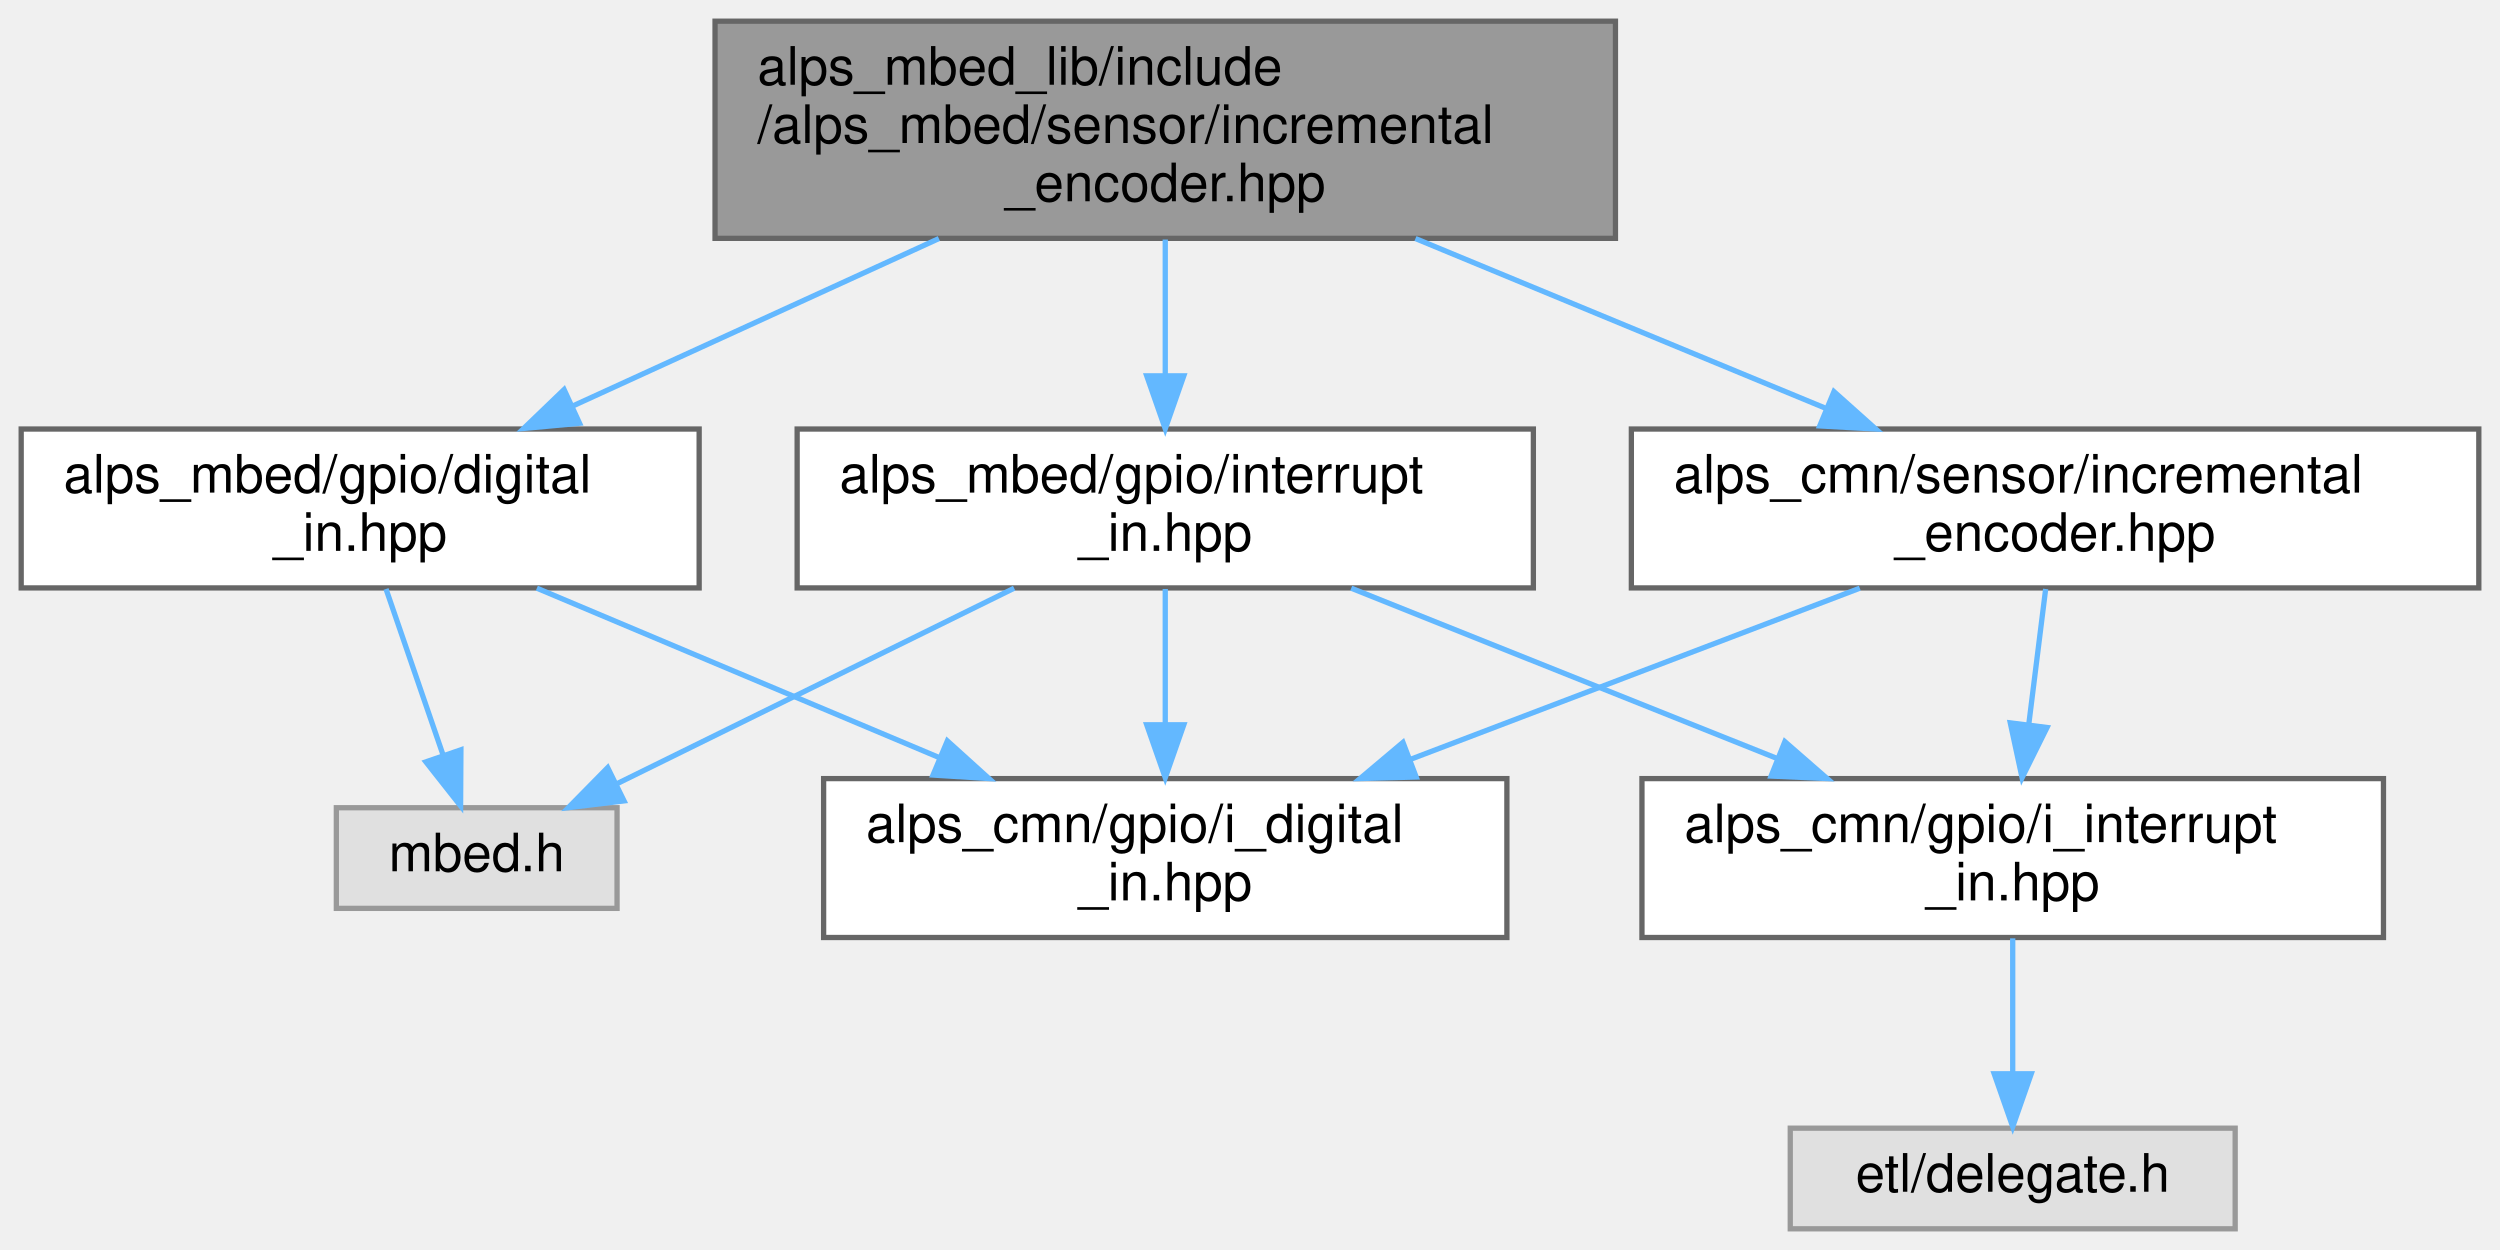
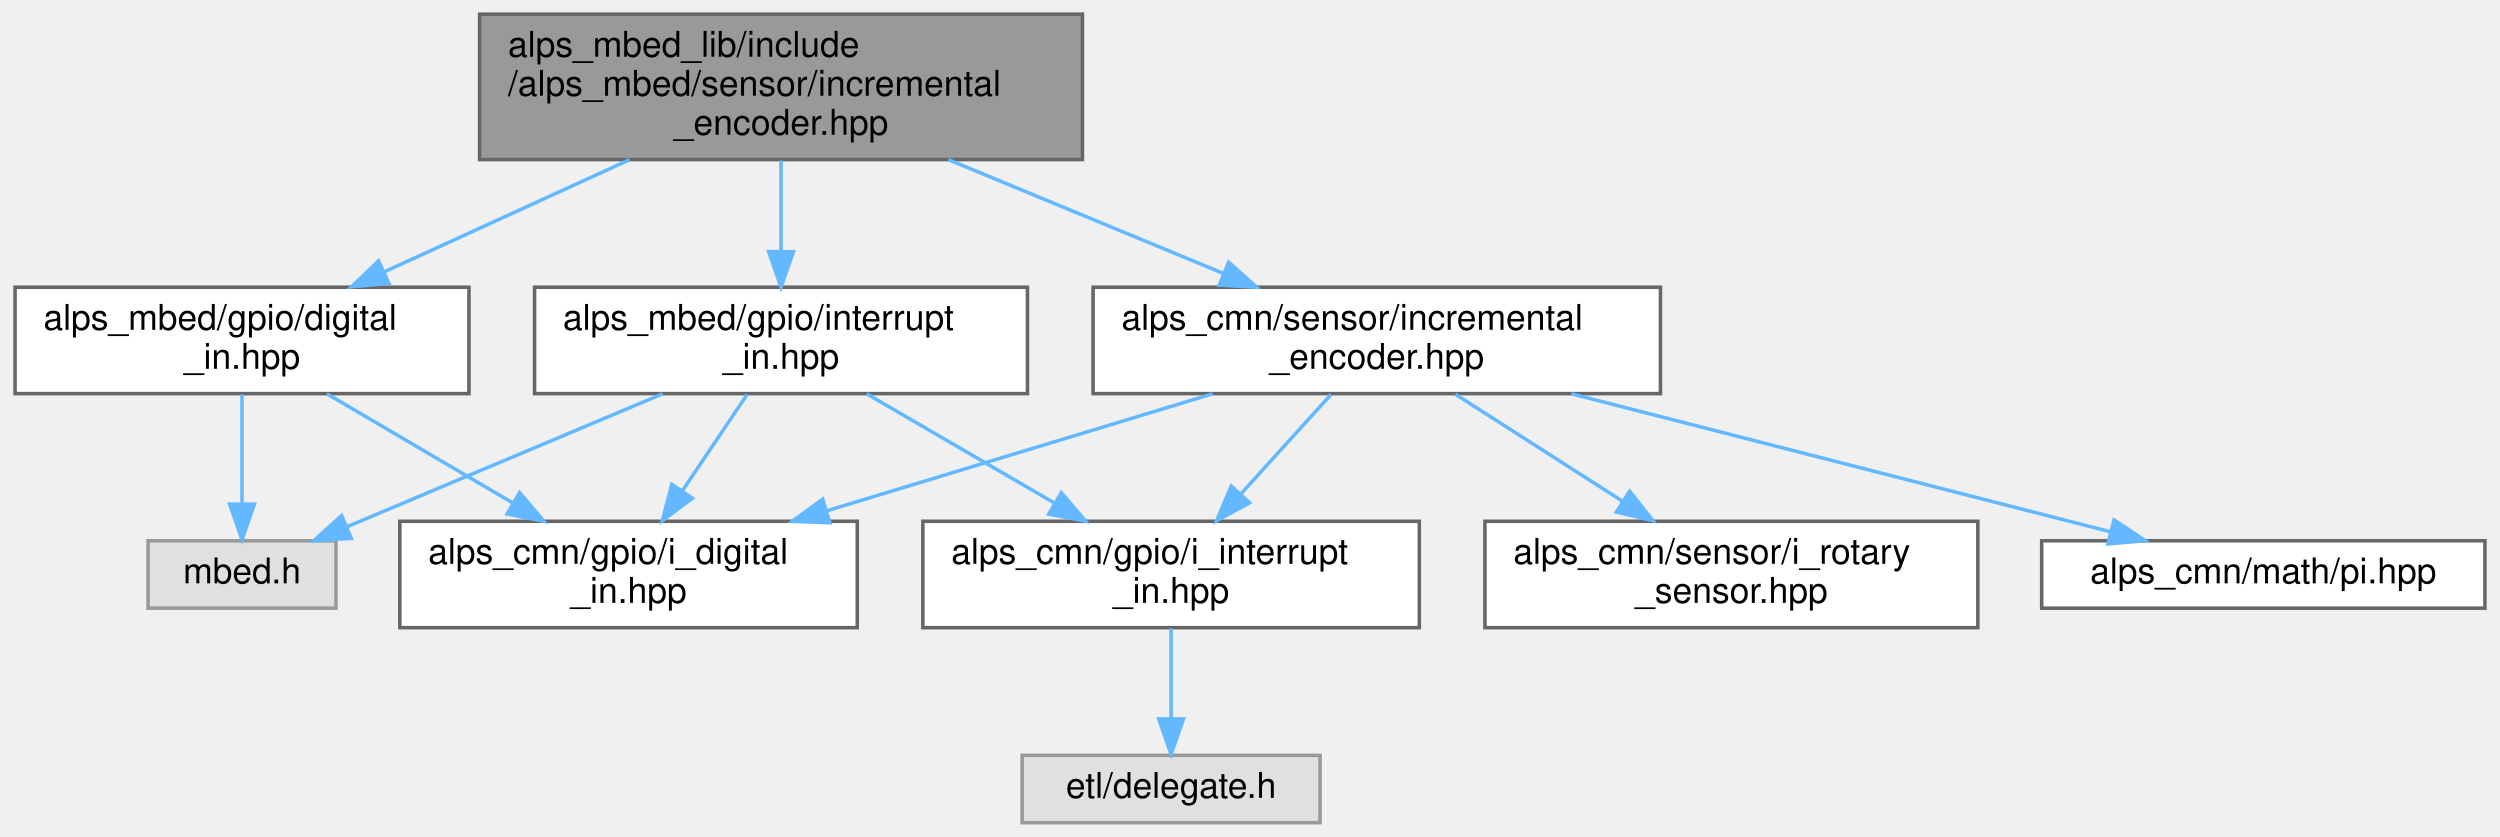
- <svg xmlns="http://www.w3.org/2000/svg" xmlns:xlink="http://www.w3.org/1999/xlink" width="472pt" height="236pt" viewBox="0.00 0.00 472.00 236.00">
+ <svg xmlns="http://www.w3.org/2000/svg" xmlns:xlink="http://www.w3.org/1999/xlink" width="705pt" height="236pt" viewBox="0.00 0.00 704.50 236.00">
  <g id="graph0" class="graph" transform="scale(1 1) rotate(0) translate(4 232)">
    <g id="node1" class="node">
      <g id="a_node1">
        <a xlink:title=" ">
          <polygon fill="#999999" stroke="#666666" points="301,-228 131,-228 131,-187 301,-187 301,-228" />
          <text text-anchor="start" x="139" y="-216" font-family="Helvetica,sans-Serif" font-size="10.00">alps_mbed_lib/include</text>
          <text text-anchor="start" x="139" y="-205" font-family="Helvetica,sans-Serif" font-size="10.00">/alps_mbed/sensor/incremental</text>
          <text text-anchor="middle" x="216" y="-194" font-family="Helvetica,sans-Serif" font-size="10.00">_encoder.hpp</text>
        </a>
      </g>
    </g>
    <g id="node2" class="node">
      <g id="a_node2">
        <a xlink:href="alps__common__lib_2include_2alps__cmn_2sensor_2incremental__encoder_8hpp.html" target="_top" xlink:title=" ">
          <polygon fill="white" stroke="#666666" points="464,-151 304,-151 304,-121 464,-121 464,-151" />
          <text text-anchor="start" x="312" y="-139" font-family="Helvetica,sans-Serif" font-size="10.00">alps_cmn/sensor/incremental</text>
          <text text-anchor="middle" x="384" y="-128" font-family="Helvetica,sans-Serif" font-size="10.00">_encoder.hpp</text>
        </a>
      </g>
    </g>
    <g id="edge1" class="edge">
      <path fill="none" stroke="#63b8ff" d="M263.24,-186.96C287.55,-176.9 316.98,-164.73 340.7,-154.91" />
      <polygon fill="#63b8ff" stroke="#63b8ff" points="342.25,-158.06 350.15,-151 339.57,-151.59 342.25,-158.06" />
    </g>
-     <g id="node6" class="node">
-       <g id="a_node6">
+     <g id="node8" class="node">
+       <g id="a_node8">
        <a xlink:href="digital__in_8hpp.html" target="_top" xlink:title=" ">
          <polygon fill="white" stroke="#666666" points="128,-151 0,-151 0,-121 128,-121 128,-151" />
          <text text-anchor="start" x="8" y="-139" font-family="Helvetica,sans-Serif" font-size="10.00">alps_mbed/gpio/digital</text>
          <text text-anchor="middle" x="64" y="-128" font-family="Helvetica,sans-Serif" font-size="10.00">_in.hpp</text>
        </a>
      </g>
    </g>
-     <g id="edge5" class="edge">
+     <g id="edge7" class="edge">
      <path fill="none" stroke="#63b8ff" d="M173.26,-186.96C151.53,-177.02 125.29,-165.03 103.98,-155.28" />
      <polygon fill="#63b8ff" stroke="#63b8ff" points="105.42,-152.09 94.87,-151.11 102.5,-158.45 105.42,-152.09" />
    </g>
-     <g id="node8" class="node">
-       <g id="a_node8">
+     <g id="node10" class="node">
+       <g id="a_node10">
        <a xlink:href="interrupt__in_8hpp.html" target="_top" xlink:title=" ">
          <polygon fill="white" stroke="#666666" points="285.5,-151 146.5,-151 146.5,-121 285.5,-121 285.5,-151" />
          <text text-anchor="start" x="154.5" y="-139" font-family="Helvetica,sans-Serif" font-size="10.00">alps_mbed/gpio/interrupt</text>
          <text text-anchor="middle" x="216" y="-128" font-family="Helvetica,sans-Serif" font-size="10.00">_in.hpp</text>
        </a>
      </g>
    </g>
-     <g id="edge8" class="edge">
+     <g id="edge10" class="edge">
      <path fill="none" stroke="#63b8ff" d="M216,-186.77C216,-178.85 216,-169.63 216,-161.3" />
      <polygon fill="#63b8ff" stroke="#63b8ff" points="219.5,-161.04 216,-151.04 212.5,-161.04 219.5,-161.04" />
    </g>
    <g id="node3" class="node">
      <g id="a_node3">
        <a xlink:href="i__digital__in_8hpp.html" target="_top" xlink:title=" ">
-           <polygon fill="white" stroke="#666666" points="280.5,-85 151.5,-85 151.5,-55 280.5,-55 280.5,-85" />
-           <text text-anchor="start" x="159.5" y="-73" font-family="Helvetica,sans-Serif" font-size="10.00">alps_cmn/gpio/i_digital</text>
-           <text text-anchor="middle" x="216" y="-62" font-family="Helvetica,sans-Serif" font-size="10.00">_in.hpp</text>
+           <polygon fill="white" stroke="#666666" points="237.5,-85 108.5,-85 108.5,-55 237.5,-55 237.5,-85" />
+           <text text-anchor="start" x="116.5" y="-73" font-family="Helvetica,sans-Serif" font-size="10.00">alps_cmn/gpio/i_digital</text>
+           <text text-anchor="middle" x="173" y="-62" font-family="Helvetica,sans-Serif" font-size="10.00">_in.hpp</text>
        </a>
      </g>
    </g>
    <g id="edge2" class="edge">
-       <path fill="none" stroke="#63b8ff" d="M347.13,-120.95C322.18,-111.45 289.04,-98.82 262.31,-88.64" />
-       <polygon fill="#63b8ff" stroke="#63b8ff" points="263.37,-85.3 252.78,-85.01 260.88,-91.84 263.37,-85.3" />
+       <path fill="none" stroke="#63b8ff" d="M337.7,-120.95C305.68,-111.24 262.9,-98.27 228.97,-87.98" />
+       <polygon fill="#63b8ff" stroke="#63b8ff" points="229.78,-84.57 219.2,-85.01 227.75,-91.26 229.78,-84.57" />
    </g>
    <g id="node4" class="node">
      <g id="a_node4">
        <a xlink:href="i__interrupt__in_8hpp.html" target="_top" xlink:title=" ">
-           <polygon fill="white" stroke="#666666" points="446,-85 306,-85 306,-55 446,-55 446,-85" />
-           <text text-anchor="start" x="314" y="-73" font-family="Helvetica,sans-Serif" font-size="10.00">alps_cmn/gpio/i_interrupt</text>
-           <text text-anchor="middle" x="376" y="-62" font-family="Helvetica,sans-Serif" font-size="10.00">_in.hpp</text>
+           <polygon fill="white" stroke="#666666" points="396,-85 256,-85 256,-55 396,-55 396,-85" />
+           <text text-anchor="start" x="264" y="-73" font-family="Helvetica,sans-Serif" font-size="10.00">alps_cmn/gpio/i_interrupt</text>
+           <text text-anchor="middle" x="326" y="-62" font-family="Helvetica,sans-Serif" font-size="10.00">_in.hpp</text>
        </a>
      </g>
    </g>
    <g id="edge3" class="edge">
-       <path fill="none" stroke="#63b8ff" d="M382.22,-120.8C381.28,-113.26 380.1,-103.78 379.02,-95.13" />
-       <polygon fill="#63b8ff" stroke="#63b8ff" points="382.48,-94.65 377.77,-85.16 375.54,-95.52 382.48,-94.65" />
+       <path fill="none" stroke="#63b8ff" d="M371.13,-120.8C363.62,-112.51 353.99,-101.89 345.56,-92.59" />
+       <polygon fill="#63b8ff" stroke="#63b8ff" points="348.14,-90.22 338.84,-85.16 342.96,-94.92 348.14,-90.22" />
+     </g>
+     <g id="node6" class="node">
+       <g id="a_node6">
+         <a xlink:href="pi_8hpp.html" target="_top" xlink:title=" ">
+           <polygon fill="white" stroke="#666666" points="696.5,-79.5 571.5,-79.5 571.5,-60.5 696.5,-60.5 696.5,-79.5" />
+           <text text-anchor="middle" x="634" y="-67.5" font-family="Helvetica,sans-Serif" font-size="10.00">alps_cmn/math/pi.hpp</text>
+         </a>
+       </g>
+     </g>
+     <g id="edge5" class="edge">
+       <path fill="none" stroke="#63b8ff" d="M438.86,-120.95C484.54,-109.26 548.69,-92.84 590.79,-82.06" />
+       <polygon fill="#63b8ff" stroke="#63b8ff" points="591.91,-85.39 600.73,-79.52 590.17,-78.61 591.91,-85.39" />
+     </g>
+     <g id="node7" class="node">
+       <g id="a_node7">
+         <a xlink:href="i__rotary__sensor_8hpp.html" target="_top" xlink:title=" ">
+           <polygon fill="white" stroke="#666666" points="553.5,-85 414.5,-85 414.5,-55 553.5,-55 553.5,-85" />
+           <text text-anchor="start" x="422.5" y="-73" font-family="Helvetica,sans-Serif" font-size="10.00">alps_cmn/sensor/i_rotary</text>
+           <text text-anchor="middle" x="484" y="-62" font-family="Helvetica,sans-Serif" font-size="10.00">_sensor.hpp</text>
+         </a>
+       </g>
+     </g>
+     <g id="edge6" class="edge">
+       <path fill="none" stroke="#63b8ff" d="M406.19,-120.8C420.05,-111.93 438.07,-100.39 453.29,-90.66" />
+       <polygon fill="#63b8ff" stroke="#63b8ff" points="455.33,-93.5 461.87,-85.16 451.56,-87.61 455.33,-93.5" />
    </g>
    <g id="node5" class="node">
      <g id="a_node5">
        <a xlink:title=" ">
-           <polygon fill="#e0e0e0" stroke="#999999" points="418,-19 334,-19 334,0 418,0 418,-19" />
-           <text text-anchor="middle" x="376" y="-7" font-family="Helvetica,sans-Serif" font-size="10.00">etl/delegate.h</text>
+           <polygon fill="#e0e0e0" stroke="#999999" points="368,-19 284,-19 284,0 368,0 368,-19" />
+           <text text-anchor="middle" x="326" y="-7" font-family="Helvetica,sans-Serif" font-size="10.00">etl/delegate.h</text>
        </a>
      </g>
    </g>
    <g id="edge4" class="edge">
-       <path fill="none" stroke="#63b8ff" d="M376,-54.84C376,-47.21 376,-37.7 376,-29.45" />
-       <polygon fill="#63b8ff" stroke="#63b8ff" points="379.5,-29.27 376,-19.27 372.5,-29.27 379.5,-29.27" />
+       <path fill="none" stroke="#63b8ff" d="M326,-54.84C326,-47.21 326,-37.7 326,-29.45" />
+       <polygon fill="#63b8ff" stroke="#63b8ff" points="329.5,-29.27 326,-19.27 322.5,-29.27 329.5,-29.27" />
    </g>
-     <g id="edge7" class="edge">
-       <path fill="none" stroke="#63b8ff" d="M97.36,-120.95C119.73,-111.53 149.39,-99.04 173.46,-88.91" />
-       <polygon fill="#63b8ff" stroke="#63b8ff" points="174.86,-92.12 182.72,-85.01 172.15,-85.67 174.86,-92.12" />
+     <g id="edge9" class="edge">
+       <path fill="none" stroke="#63b8ff" d="M87.92,-120.95C103.25,-111.95 123.36,-100.14 140.18,-90.27" />
+       <polygon fill="#63b8ff" stroke="#63b8ff" points="142.28,-93.09 149.14,-85.01 138.74,-87.06 142.28,-93.09" />
    </g>
-     <g id="node7" class="node">
-       <g id="a_node7">
+     <g id="node9" class="node">
+       <g id="a_node9">
        <a xlink:title=" ">
-           <polygon fill="#e0e0e0" stroke="#999999" points="112.5,-79.5 59.5,-79.5 59.5,-60.5 112.5,-60.5 112.5,-79.5" />
-           <text text-anchor="middle" x="86" y="-67.5" font-family="Helvetica,sans-Serif" font-size="10.00">mbed.h</text>
+           <polygon fill="#e0e0e0" stroke="#999999" points="90.5,-79.5 37.5,-79.5 37.5,-60.5 90.5,-60.5 90.5,-79.5" />
+           <text text-anchor="middle" x="64" y="-67.5" font-family="Helvetica,sans-Serif" font-size="10.00">mbed.h</text>
        </a>
      </g>
    </g>
-     <g id="edge6" class="edge">
-       <path fill="none" stroke="#63b8ff" d="M68.88,-120.8C72.04,-111.6 76.19,-99.53 79.61,-89.58" />
-       <polygon fill="#63b8ff" stroke="#63b8ff" points="83.02,-90.44 82.96,-79.84 76.4,-88.16 83.02,-90.44" />
+     <g id="edge8" class="edge">
+       <path fill="none" stroke="#63b8ff" d="M64,-120.8C64,-111.7 64,-99.79 64,-89.9" />
+       <polygon fill="#63b8ff" stroke="#63b8ff" points="67.5,-89.84 64,-79.84 60.5,-89.84 67.5,-89.84" />
    </g>
-     <g id="edge10" class="edge">
-       <path fill="none" stroke="#63b8ff" d="M216,-120.8C216,-113.34 216,-103.99 216,-95.41" />
-       <polygon fill="#63b8ff" stroke="#63b8ff" points="219.5,-95.16 216,-85.16 212.5,-95.16 219.5,-95.16" />
+     <g id="edge12" class="edge">
+       <path fill="none" stroke="#63b8ff" d="M206.46,-120.8C201.11,-112.84 194.32,-102.74 188.26,-93.71" />
+       <polygon fill="#63b8ff" stroke="#63b8ff" points="191,-91.51 182.52,-85.16 185.19,-95.42 191,-91.51" />
+     </g>
+     <g id="edge13" class="edge">
+       <path fill="none" stroke="#63b8ff" d="M240.14,-120.95C255.61,-111.95 275.91,-100.14 292.88,-90.27" />
+       <polygon fill="#63b8ff" stroke="#63b8ff" points="295.03,-93.07 301.92,-85.01 291.51,-87.02 295.03,-93.07" />
    </g>
    <g id="edge11" class="edge">
-       <path fill="none" stroke="#63b8ff" d="M251.11,-120.95C274.77,-111.49 306.16,-98.93 331.56,-88.78" />
-       <polygon fill="#63b8ff" stroke="#63b8ff" points="332.98,-91.98 340.97,-85.01 330.38,-85.48 332.98,-91.98" />
-     </g>
-     <g id="edge9" class="edge">
-       <path fill="none" stroke="#63b8ff" d="M187.47,-120.95C165.07,-109.93 134.14,-94.7 112.33,-83.96" />
-       <polygon fill="#63b8ff" stroke="#63b8ff" points="113.82,-80.79 103.3,-79.52 110.73,-87.07 113.82,-80.79" />
+       <path fill="none" stroke="#63b8ff" d="M182.64,-120.95C156.1,-109.78 119.31,-94.29 93.76,-83.53" />
+       <polygon fill="#63b8ff" stroke="#63b8ff" points="94.8,-80.17 84.23,-79.52 92.09,-86.62 94.8,-80.17" />
    </g>
  </g>
</svg>
